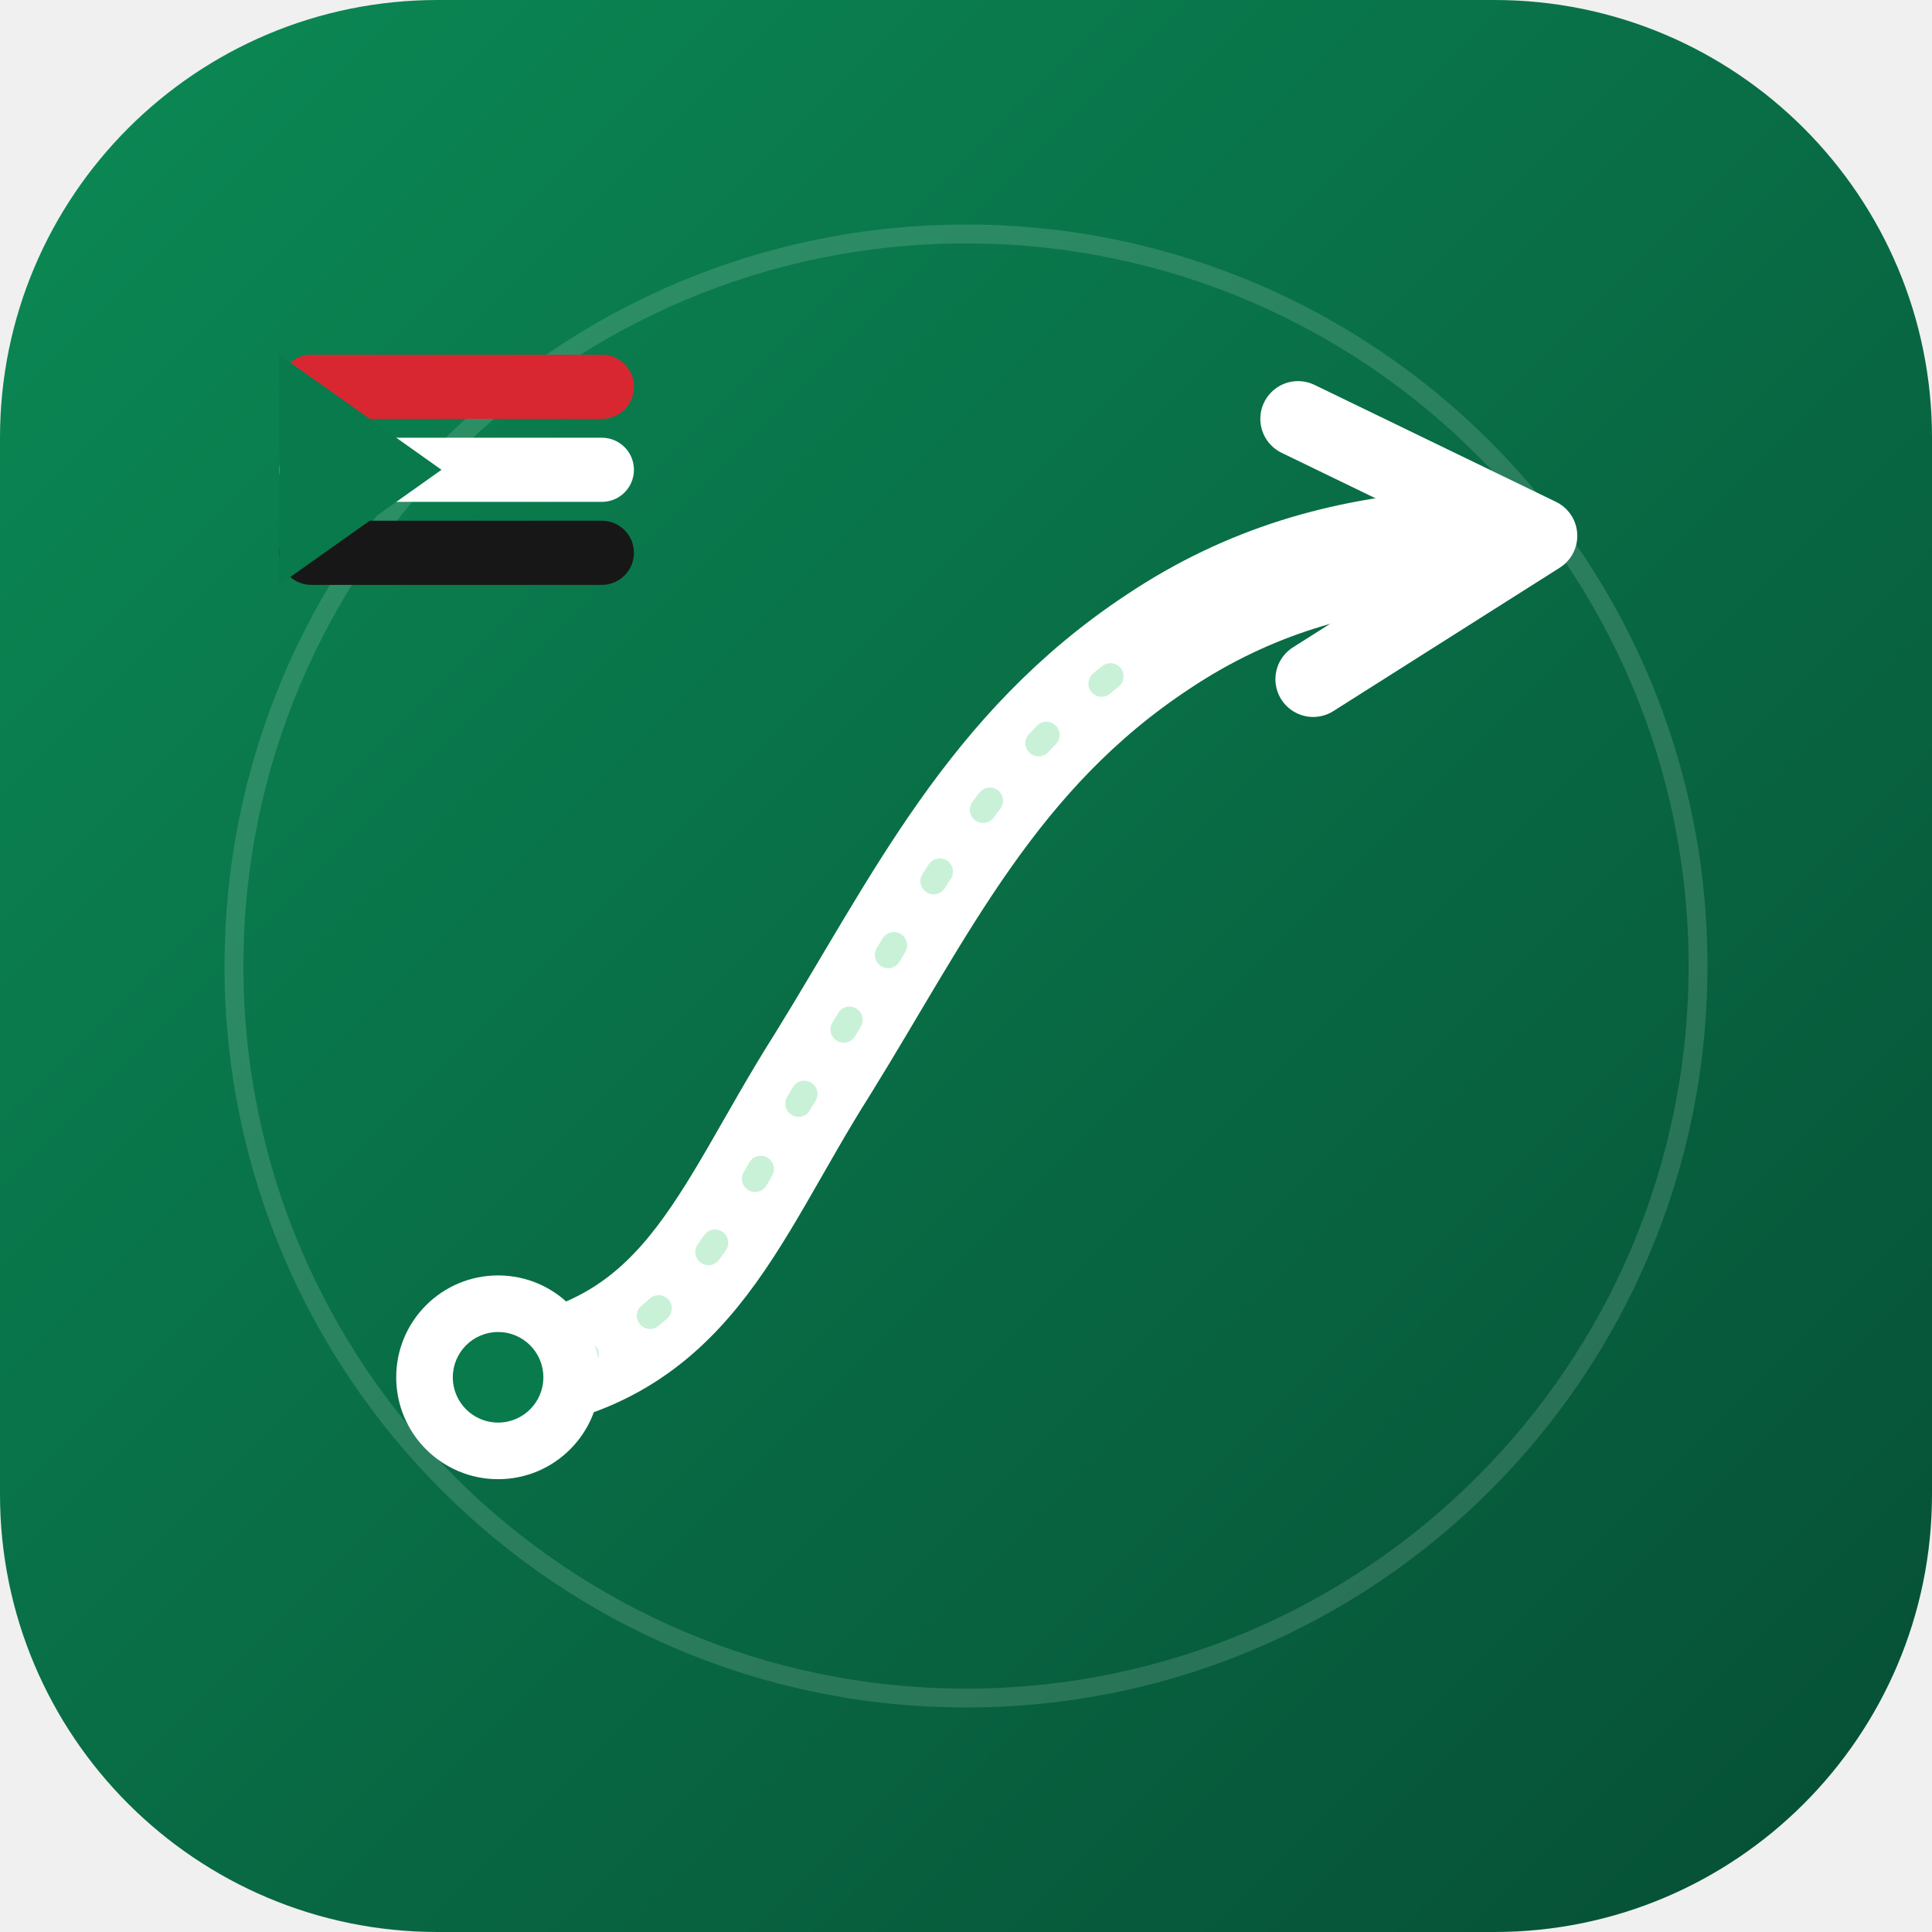
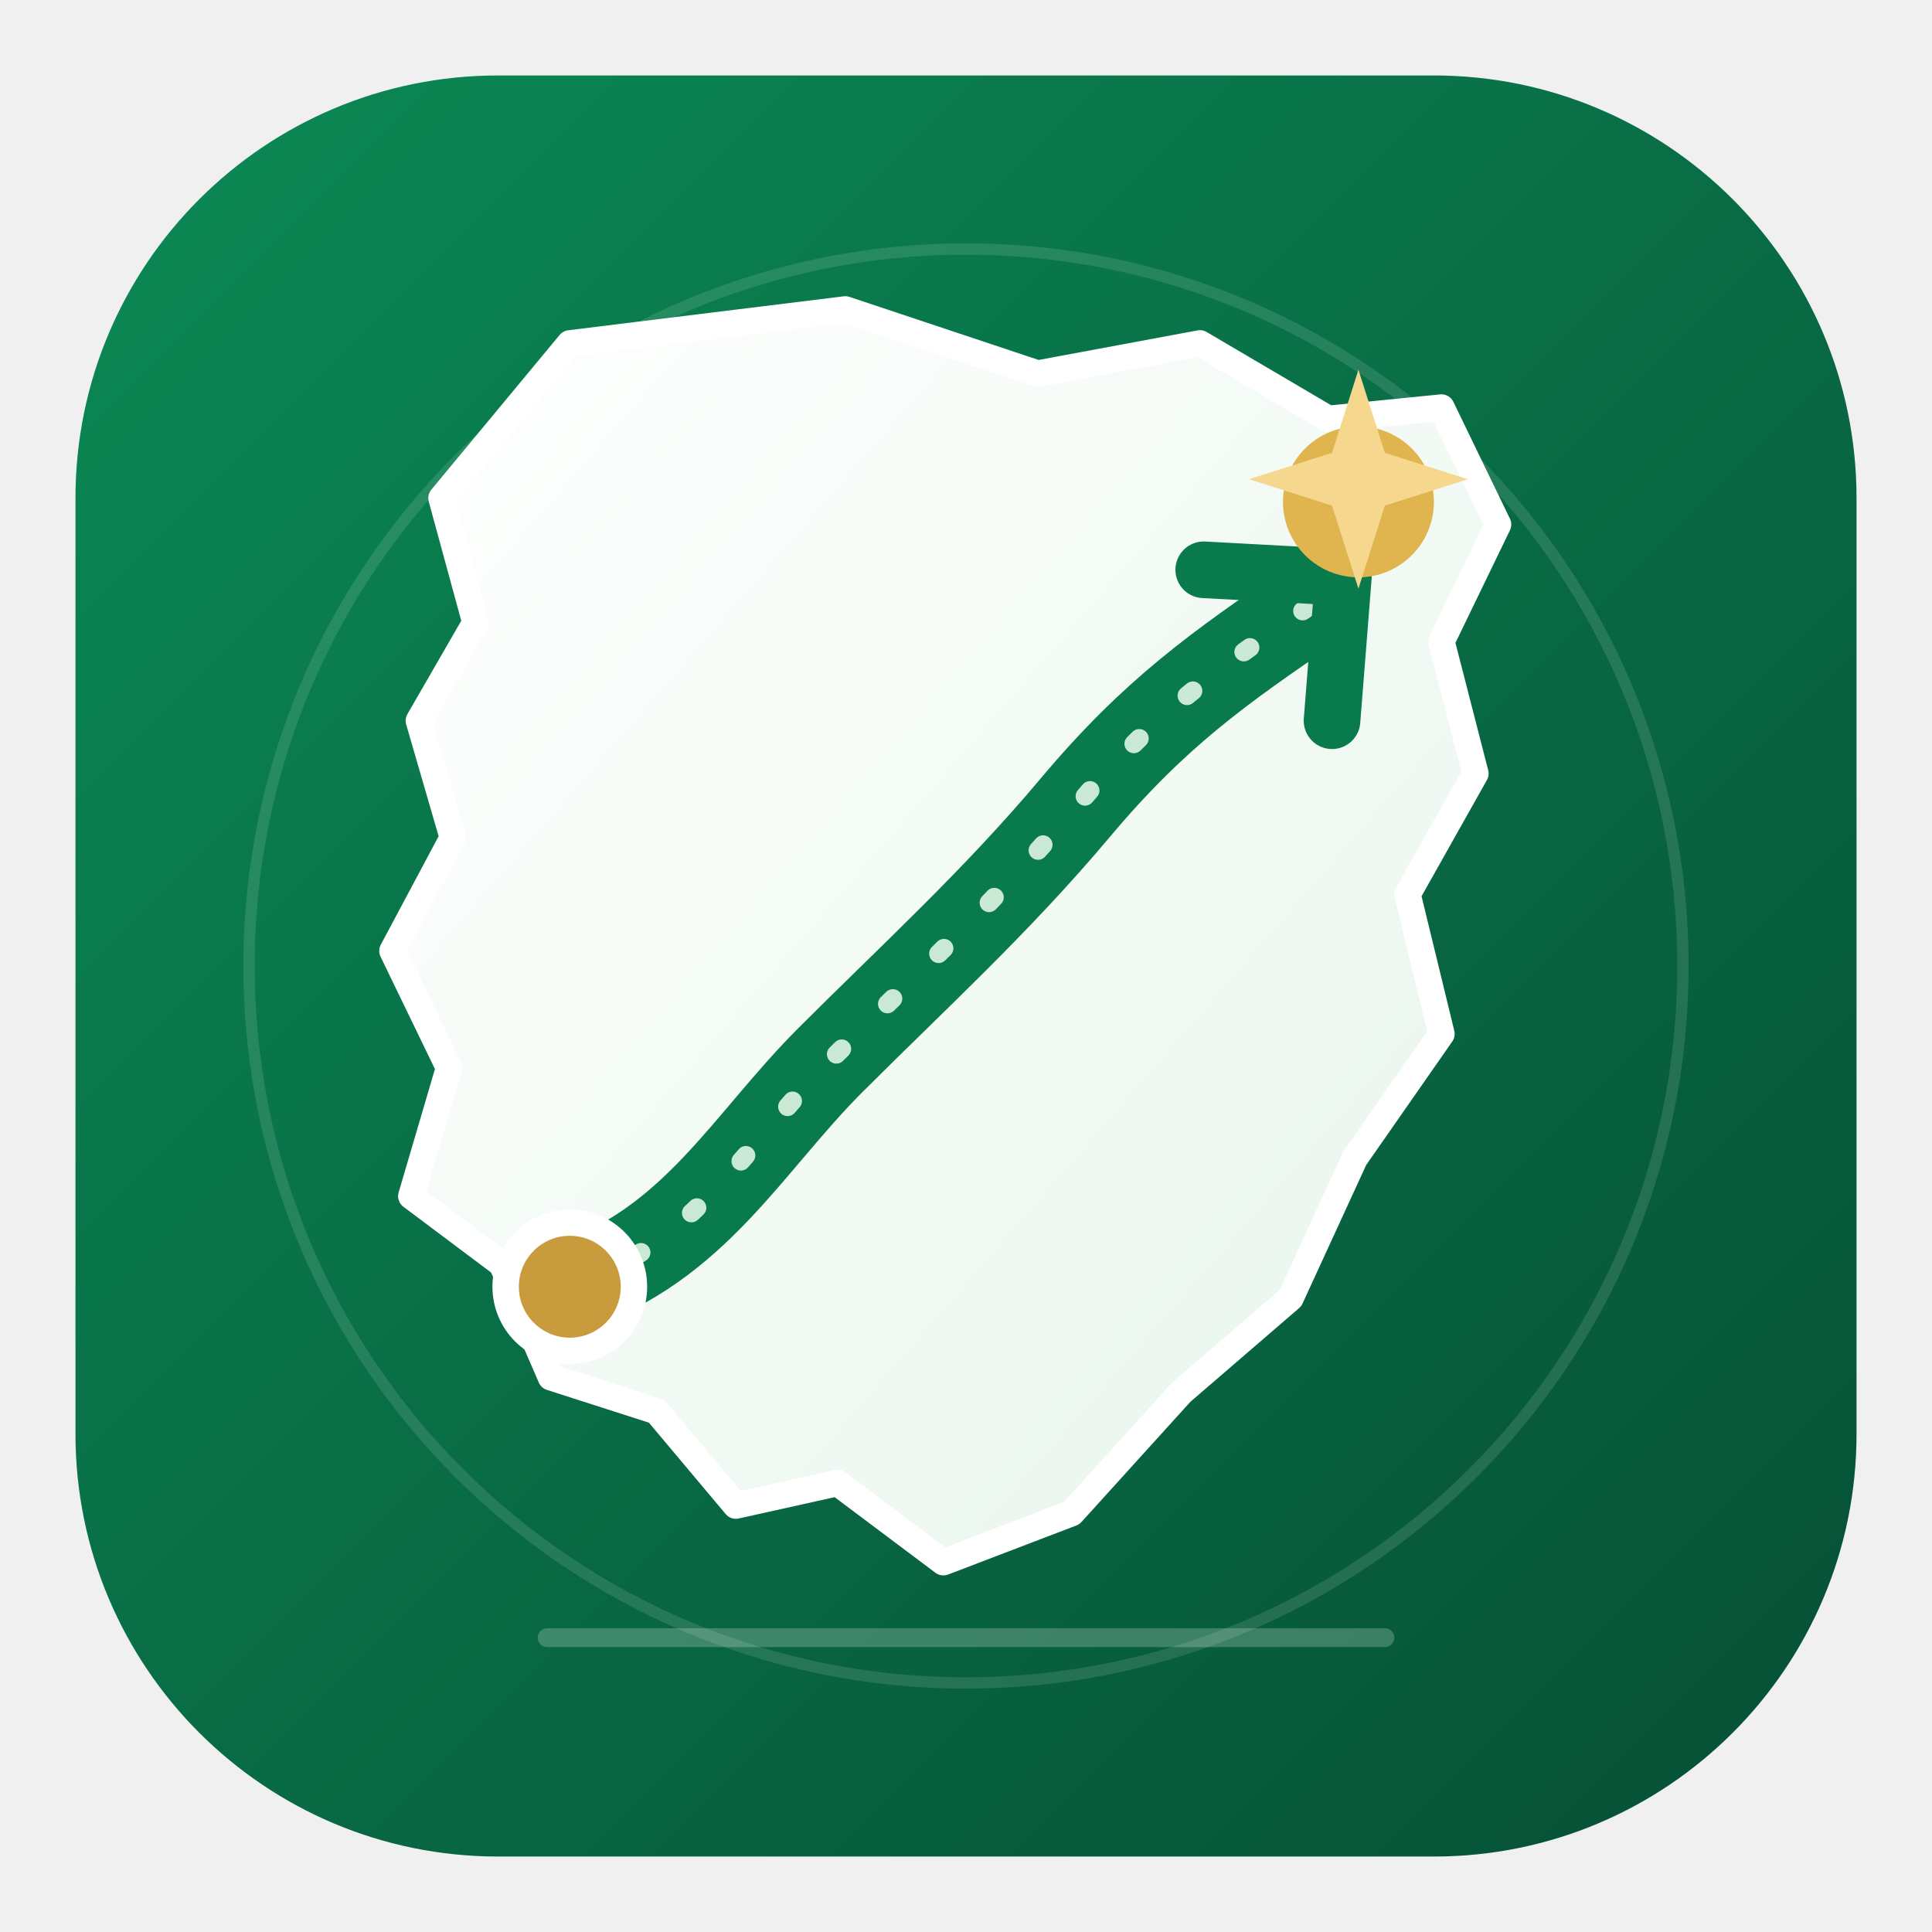
<svg xmlns="http://www.w3.org/2000/svg" viewBox="0 0 512 512" role="img" aria-labelledby="title desc">
  <defs>
-     <linearGradient id="g" x1="0" y1="0" x2="1" y2="1">
-       <stop stop-color="#0b8a55" />
+     <linearGradient id="bg" x1="0" y1="0" x2="1" y2="1">
+       <stop offset="0" stop-color="#0b8a55" />
      <stop offset="1" stop-color="#064e35" />
    </linearGradient>
+     <linearGradient id="map" x1="0" y1="0" x2="1" y2="1">
+       <stop offset="0" stop-color="#ffffff" />
+       <stop offset="1" stop-color="#e7f5eb" />
+     </linearGradient>
  </defs>
-   <rect width="512" height="512" rx="116" fill="url(#g)" />
-   <circle cx="256" cy="256" r="194" fill="none" stroke="#ffffff" stroke-opacity=".14" stroke-width="5" />
-   <path d="M130 365c52-5 62-42 88-83 26-42 45-83 89-112 24-16 49-23 76-25" fill="none" stroke="#fff" stroke-width="30" stroke-linecap="round" />
-   <path d="M130 365c52-5 62-42 88-83 26-42 45-83 89-112" fill="none" stroke="#c9f1d8" stroke-width="7" stroke-linecap="round" stroke-dasharray="3 20" />
-   <path d="M344 111l64 31-60 38" fill="none" stroke="#fff" stroke-width="20" stroke-linecap="round" stroke-linejoin="round" />
-   <circle cx="132" cy="365" r="27" fill="#fff" />
-   <circle cx="132" cy="365" r="12" fill="#087a4b" />
-   <g transform="translate(74 94)">
-     <rect width="94" height="17" rx="8.5" fill="#d92732" />
-     <rect y="22" width="94" height="17" rx="8.5" fill="#fff" />
-     <rect y="44" width="94" height="17" rx="8.5" fill="#171717" />
-     <path d="M0 0v61l43-30.5z" fill="#087a4b" />
-   </g>
+   <rect x="20" y="20" width="472" height="472" rx="112" fill="url(#bg)" />
+   <circle cx="256" cy="256" r="190" fill="none" stroke="#ffffff" stroke-opacity=".12" stroke-width="3" />
+   <path d="M151 91 224 82 275 99 318 91 352 111 382 108 397 139 382 170 391 205 373 237 382 274 359 307 342 344 313 369 284 401 250 414 222 393 195 399 174 374 146 365 133 335 109 317 119 283 104 252 120 222 111 191 126 165 117 132Z" fill="url(#map)" stroke="#ffffff" stroke-width="7" stroke-linejoin="round" />
+   <path d="M151 341 C184 330 198 303 220 281 S264 239 285 214 S323 177 348 160" fill="none" stroke="#087a4b" stroke-width="24" stroke-linecap="round" />
+   <path d="M151 341 C184 330 198 303 220 281 S264 239 285 214 S323 177 348 160" fill="none" stroke="#c9e9d4" stroke-width="5" stroke-linecap="round" stroke-dasharray="2 17" />
+   <path d="m319 151 37 2-3 38" fill="none" stroke="#087a4b" stroke-width="15" stroke-linecap="round" stroke-linejoin="round" />
+   <circle cx="151" cy="341" r="17" fill="#c89b3c" stroke="#ffffff" stroke-width="7" />
+   <circle cx="360" cy="133" r="20" fill="#e0b44f" />
+   <path d="m360 98 7 22 22 7-22 7-7 22-7-22-22-7 22-7z" fill="#f5d78e" />
+   <path d="M145 434h222" stroke="#ffffff" stroke-opacity=".22" stroke-width="5" stroke-linecap="round" />
</svg>
